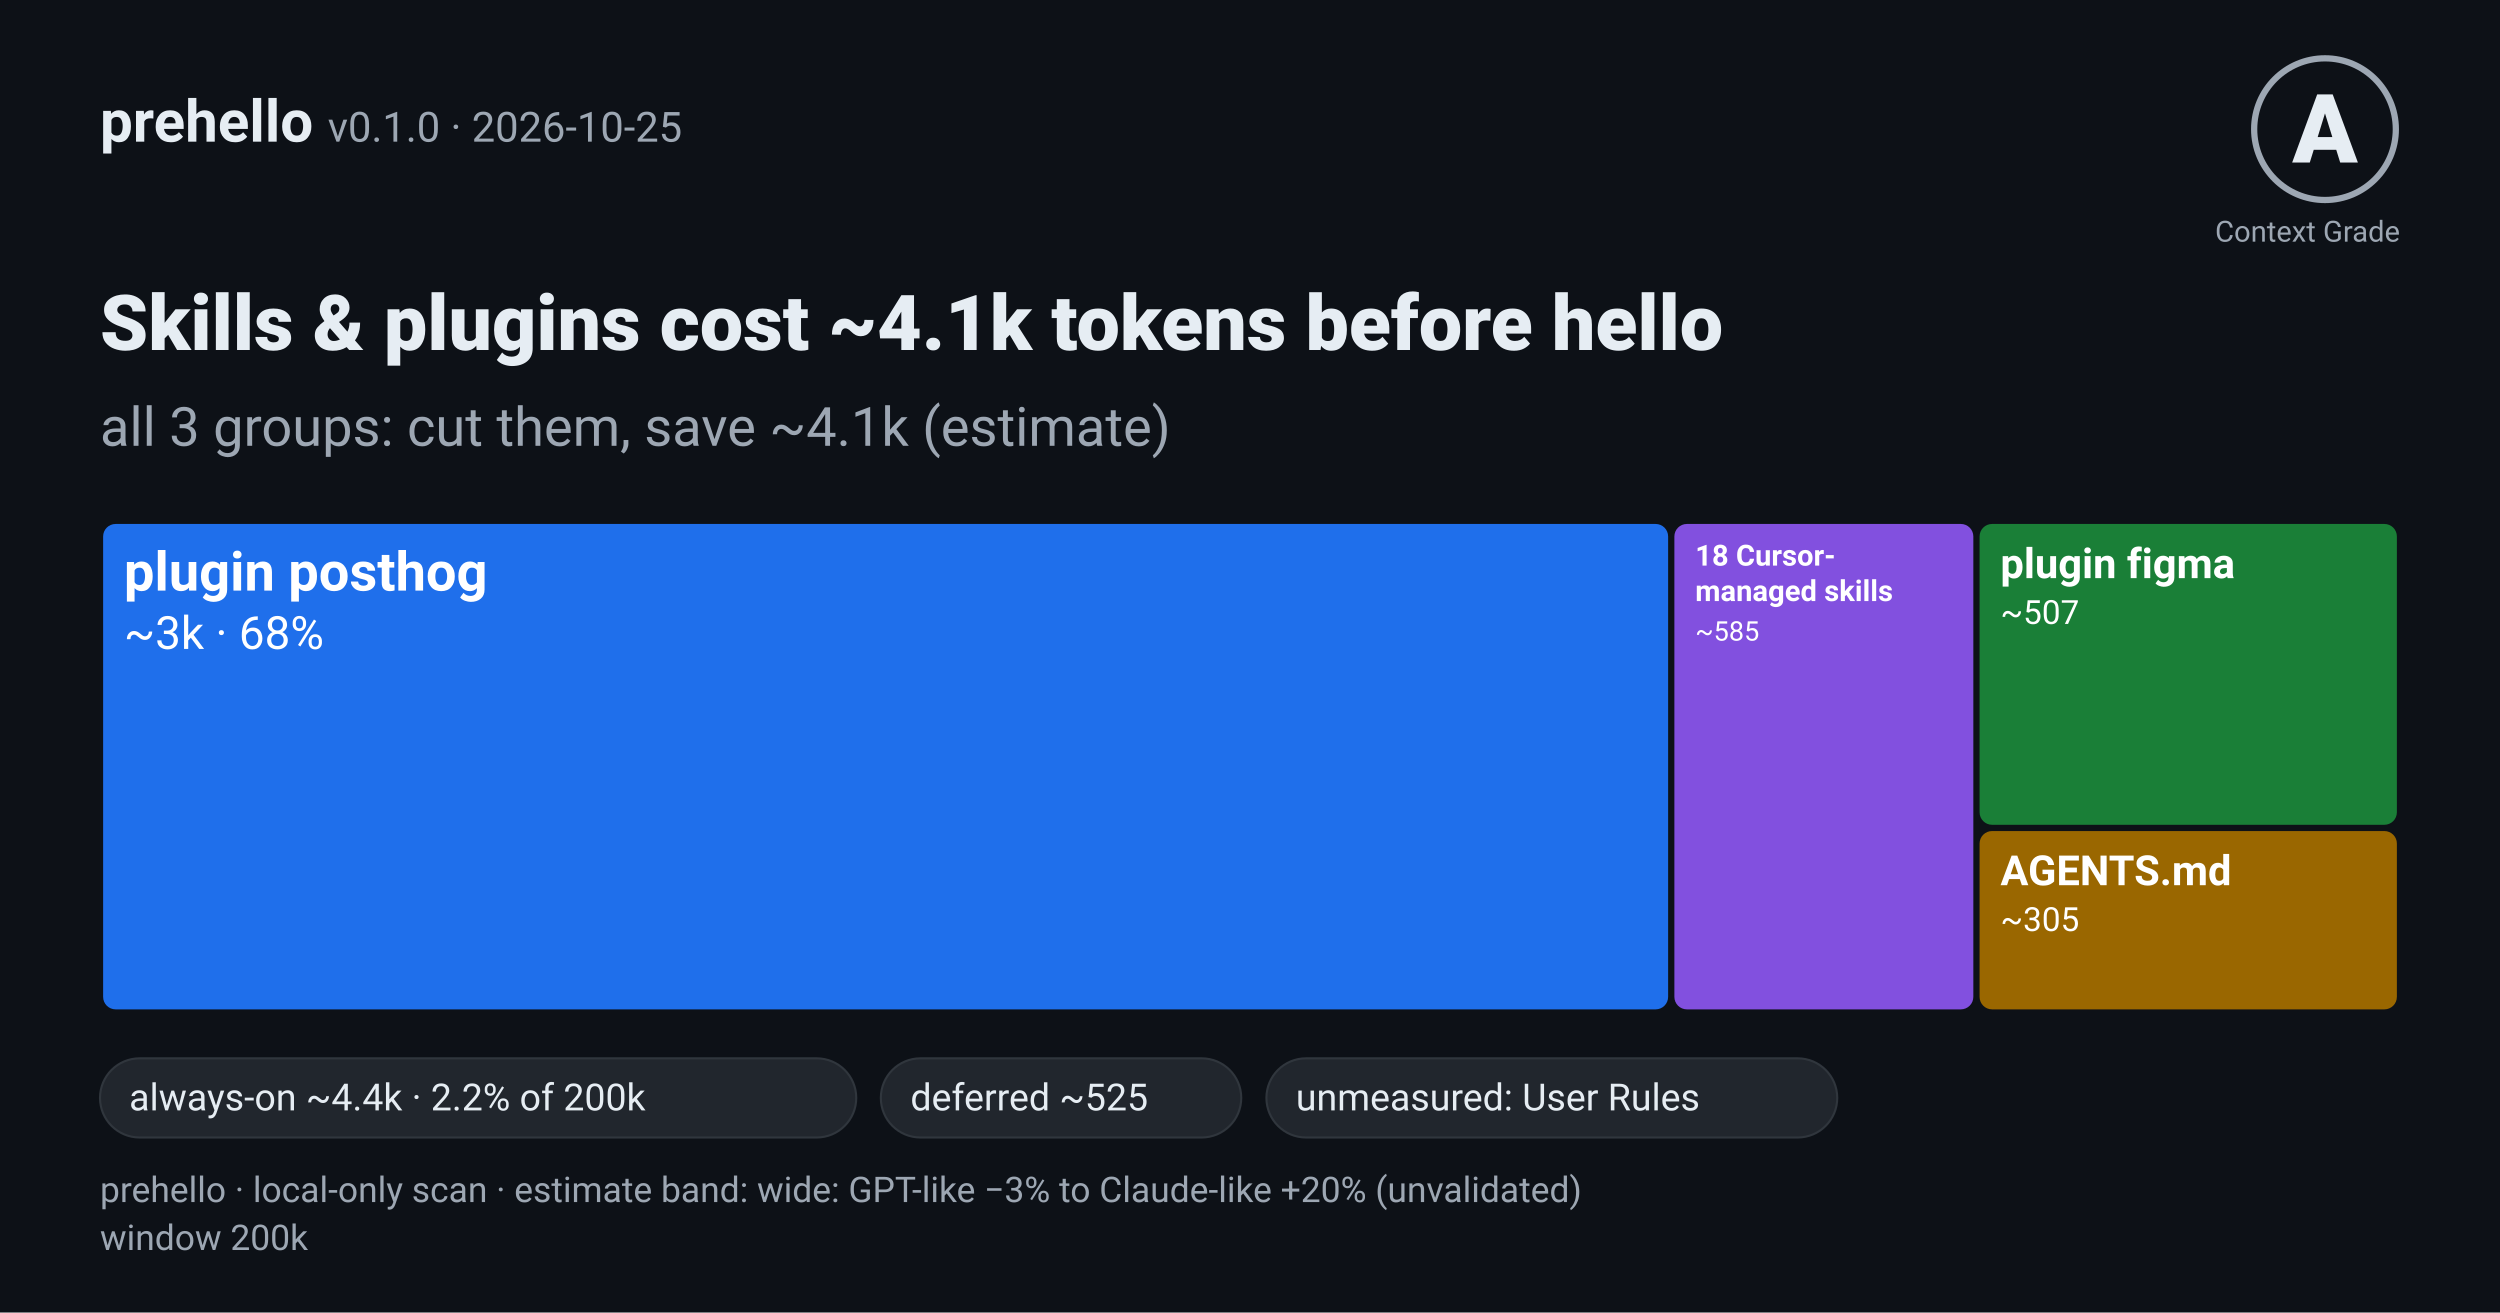
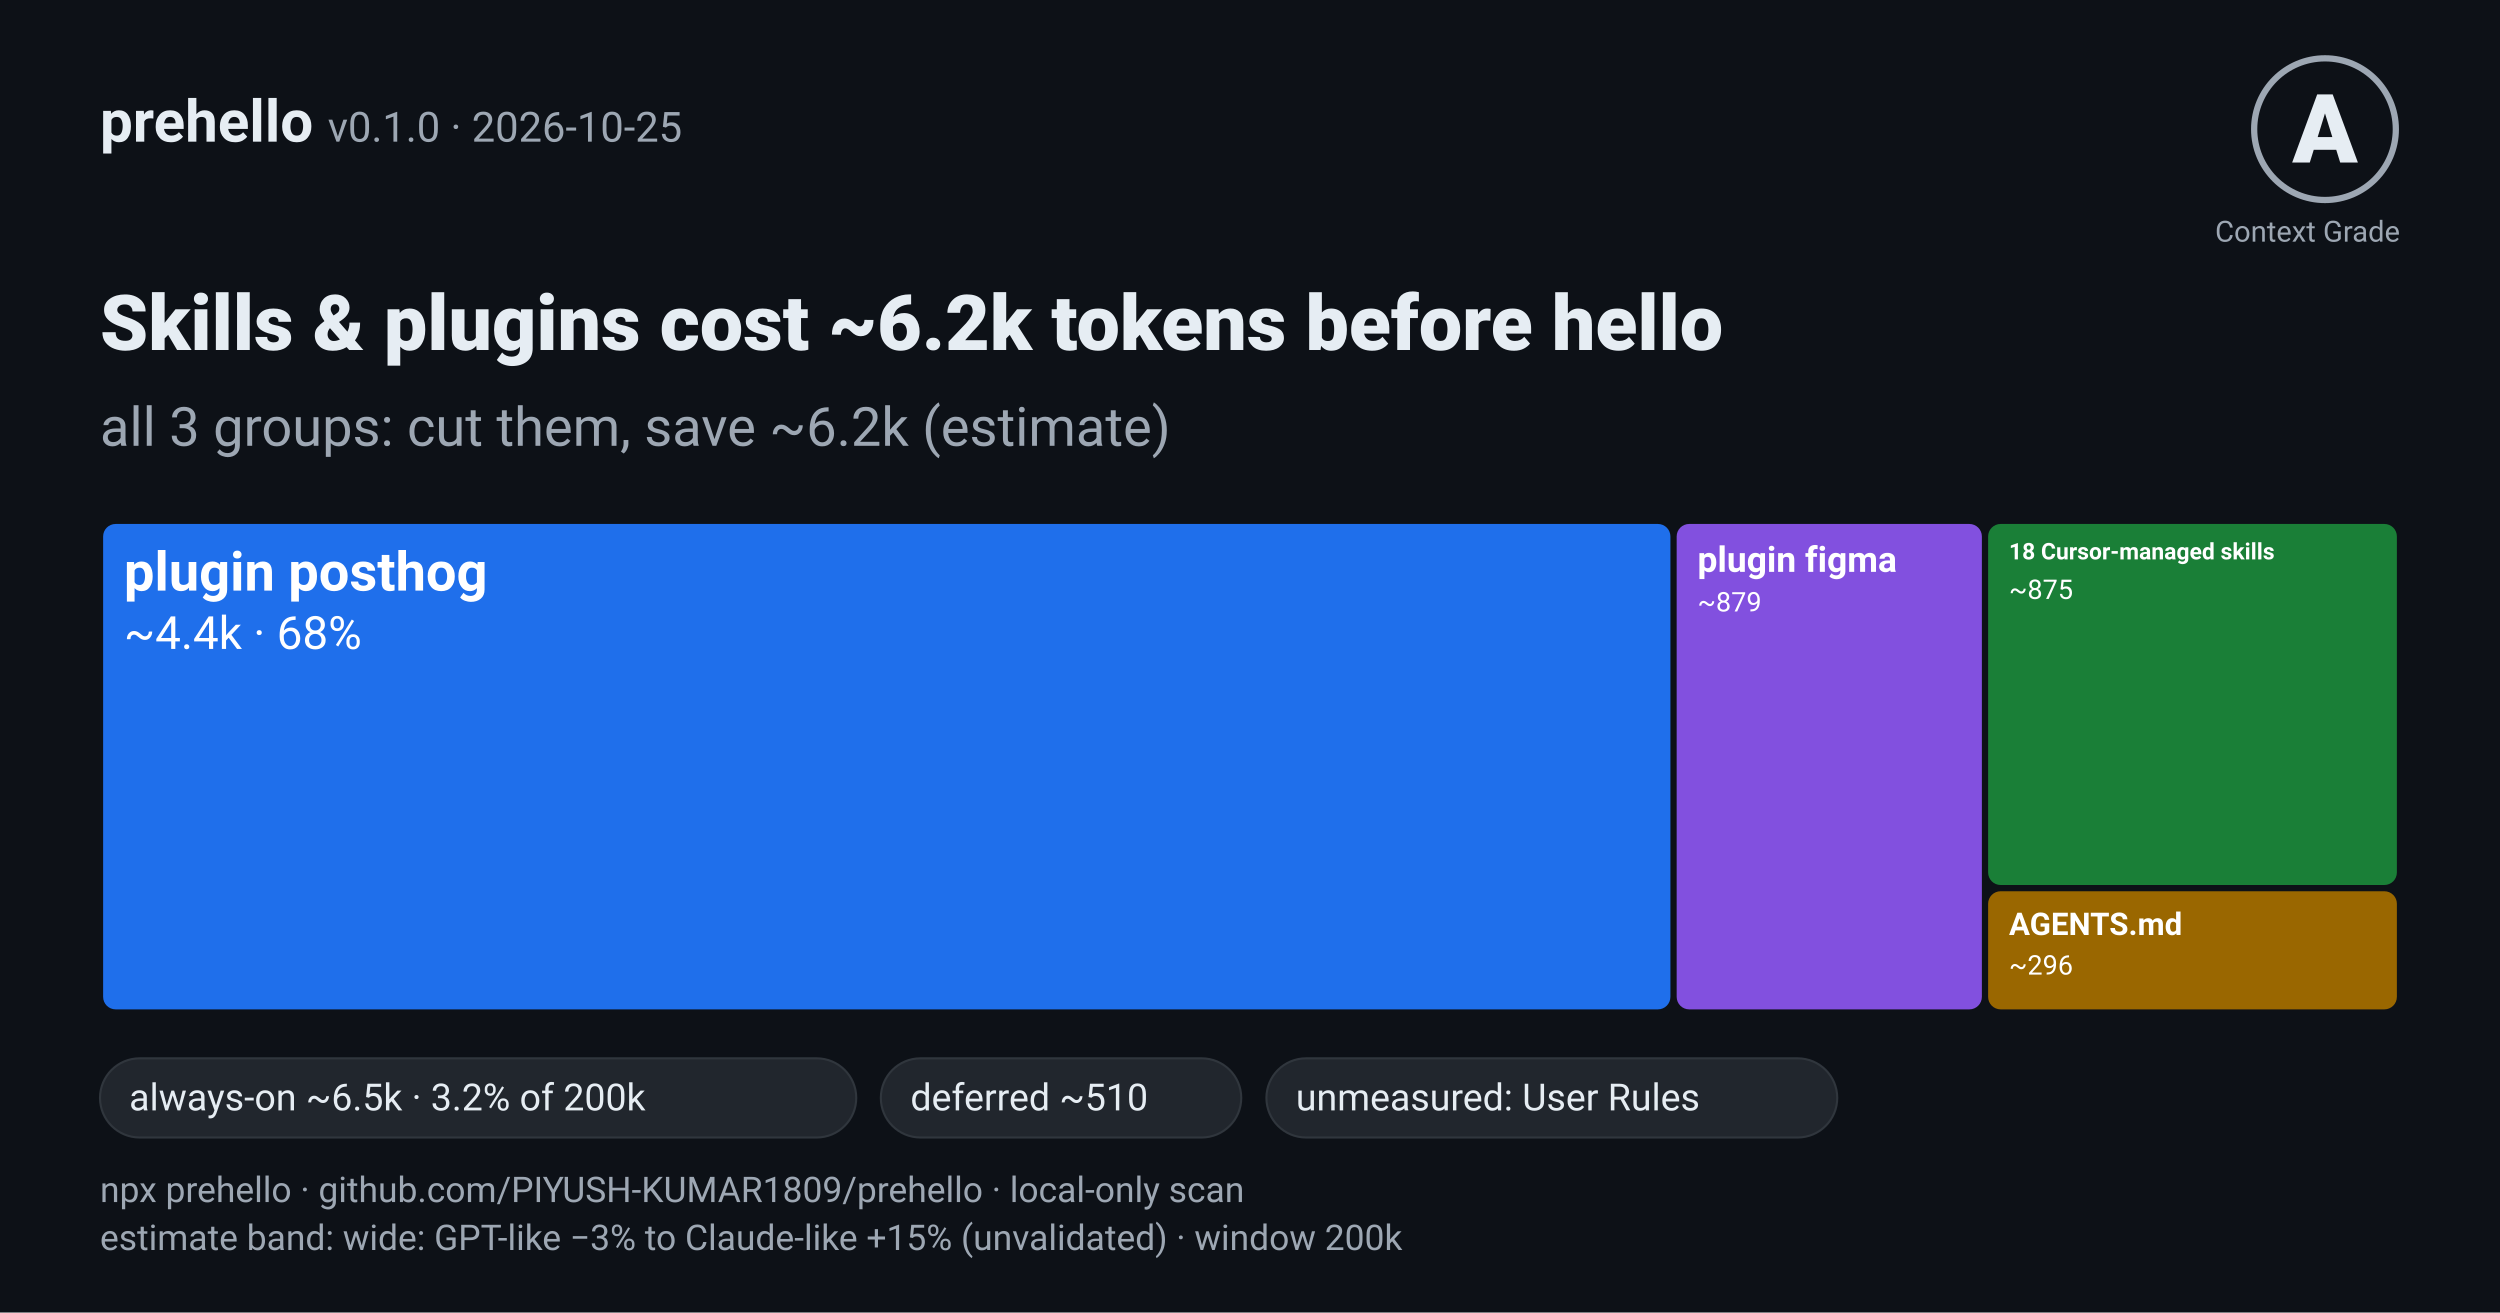
<svg xmlns="http://www.w3.org/2000/svg" width="1200" height="630" viewBox="0 0 1200 630" role="img" aria-labelledby="t d">
  <rect width="1200" height="630" fill="#0d1117" />
  <text x="48" y="68" font-family="system-ui, -apple-system, 'Segoe UI', Roboto, 'Helvetica Neue', Arial, 'Liberation Sans', 'DejaVu Sans', sans-serif" font-size="28" font-weight="700" fill="#e6edf3">prehello <tspan font-weight="400" fill="#9da7b3" font-size="20">v0.1.0 · 2026-10-25</tspan>
  </text>
  <circle cx="1116" cy="62" r="34" fill="none" stroke="#9da7b3" stroke-width="3" />
  <text x="1116" y="78" text-anchor="middle" font-family="system-ui, -apple-system, 'Segoe UI', Roboto, 'Helvetica Neue', Arial, 'Liberation Sans', 'DejaVu Sans', sans-serif" font-size="46" font-weight="800" fill="#e6edf3">A</text>
  <text x="1152" y="116" text-anchor="end" font-family="system-ui, -apple-system, 'Segoe UI', Roboto, 'Helvetica Neue', Arial, 'Liberation Sans', 'DejaVu Sans', sans-serif" font-size="14" fill="#9da7b3">Context Grade</text>
-   <text x="48" y="168" font-family="system-ui, -apple-system, 'Segoe UI', Roboto, 'Helvetica Neue', Arial, 'Liberation Sans', 'DejaVu Sans', sans-serif" font-size="37" font-weight="800" fill="#e6edf3">Skills &amp; plugins cost ~4.1k tokens before hello</text>
-   <text x="48" y="214" font-family="system-ui, -apple-system, 'Segoe UI', Roboto, 'Helvetica Neue', Arial, 'Liberation Sans', 'DejaVu Sans', sans-serif" font-size="26" fill="#9da7b3">all 3 groups: cut them, save ~4.1k (estimate)</text>
-   <rect x="49.5" y="251.5" width="751.2" height="233.0" rx="6" fill="#1f6feb" />
+   <text x="48" y="168" font-family="system-ui, -apple-system, 'Segoe UI', Roboto, 'Helvetica Neue', Arial, 'Liberation Sans', 'DejaVu Sans', sans-serif" font-size="37" font-weight="800" fill="#e6edf3">Skills &amp; plugins cost ~6.2k tokens before hello</text>
+   <text x="48" y="214" font-family="system-ui, -apple-system, 'Segoe UI', Roboto, 'Helvetica Neue', Arial, 'Liberation Sans', 'DejaVu Sans', sans-serif" font-size="26" fill="#9da7b3">all 3 groups: cut them, save ~6.2k (estimate)</text>
+   <rect x="49.5" y="251.5" width="752.3" height="233.0" rx="6" fill="#1f6feb" />
  <text x="59.5" y="283.5" font-family="system-ui, -apple-system, 'Segoe UI', Roboto, 'Helvetica Neue', Arial, 'Liberation Sans', 'DejaVu Sans', sans-serif" font-size="26" font-weight="600" fill="#ffffff">plugin posthog</text>
-   <text x="59.5" y="311.5" font-family="system-ui, -apple-system, 'Segoe UI', Roboto, 'Helvetica Neue', Arial, 'Liberation Sans', 'DejaVu Sans', sans-serif" font-size="22" fill="#ffffff">~3k · 68%</text>
-   <rect x="803.7" y="251.5" width="143.5" height="233.0" rx="6" fill="#8250df" />
-   <text x="813.7" y="271.5" font-family="system-ui, -apple-system, 'Segoe UI', Roboto, 'Helvetica Neue', Arial, 'Liberation Sans', 'DejaVu Sans', sans-serif" font-size="14" font-weight="600" fill="#ffffff">18 Cursor-</text>
-   <text x="813.7" y="288.5" font-family="system-ui, -apple-system, 'Segoe UI', Roboto, 'Helvetica Neue', Arial, 'Liberation Sans', 'DejaVu Sans', sans-serif" font-size="14" font-weight="600" fill="#ffffff">managed skills</text>
-   <text x="813.7" y="307.5" font-family="system-ui, -apple-system, 'Segoe UI', Roboto, 'Helvetica Neue', Arial, 'Liberation Sans', 'DejaVu Sans', sans-serif" font-size="13" fill="#ffffff">~585</text>
-   <rect x="950.2" y="251.5" width="200.3" height="144.4" rx="6" fill="#1a7f37" />
-   <text x="960.2" y="277.5" font-family="system-ui, -apple-system, 'Segoe UI', Roboto, 'Helvetica Neue', Arial, 'Liberation Sans', 'DejaVu Sans', sans-serif" font-size="20" font-weight="600" fill="#ffffff">plugin figma</text>
-   <text x="960.2" y="299.5" font-family="system-ui, -apple-system, 'Segoe UI', Roboto, 'Helvetica Neue', Arial, 'Liberation Sans', 'DejaVu Sans', sans-serif" font-size="16" fill="#ffffff">~507</text>
-   <rect x="950.2" y="398.9" width="200.3" height="85.6" rx="6" fill="#9a6700" />
-   <text x="960.2" y="424.9" font-family="system-ui, -apple-system, 'Segoe UI', Roboto, 'Helvetica Neue', Arial, 'Liberation Sans', 'DejaVu Sans', sans-serif" font-size="20" font-weight="600" fill="#ffffff">AGENTS.md</text>
-   <text x="960.2" y="446.9" font-family="system-ui, -apple-system, 'Segoe UI', Roboto, 'Helvetica Neue', Arial, 'Liberation Sans', 'DejaVu Sans', sans-serif" font-size="16" fill="#ffffff">~305</text>
+   <text x="59.5" y="311.5" font-family="system-ui, -apple-system, 'Segoe UI', Roboto, 'Helvetica Neue', Arial, 'Liberation Sans', 'DejaVu Sans', sans-serif" font-size="22" fill="#ffffff">~4.4k · 68%</text>
+   <rect x="804.8" y="251.5" width="146.5" height="233.0" rx="6" fill="#8250df" />
+   <text x="814.8" y="274.5" font-family="system-ui, -apple-system, 'Segoe UI', Roboto, 'Helvetica Neue', Arial, 'Liberation Sans', 'DejaVu Sans', sans-serif" font-size="17" font-weight="600" fill="#ffffff">plugin figma</text>
+   <text x="814.8" y="293.5" font-family="system-ui, -apple-system, 'Segoe UI', Roboto, 'Helvetica Neue', Arial, 'Liberation Sans', 'DejaVu Sans', sans-serif" font-size="13" fill="#ffffff">~879</text>
+   <rect x="954.3" y="251.5" width="196.2" height="173.3" rx="6" fill="#1a7f37" />
+   <text x="964.3" y="268.5" font-family="system-ui, -apple-system, 'Segoe UI', Roboto, 'Helvetica Neue', Arial, 'Liberation Sans', 'DejaVu Sans', sans-serif" font-size="11" font-weight="600" fill="#ffffff">18 Cursor-managed skills</text>
+   <text x="964.3" y="287.5" font-family="system-ui, -apple-system, 'Segoe UI', Roboto, 'Helvetica Neue', Arial, 'Liberation Sans', 'DejaVu Sans', sans-serif" font-size="13" fill="#ffffff">~875</text>
+   <rect x="954.3" y="427.8" width="196.2" height="56.7" rx="6" fill="#9a6700" />
+   <text x="964.3" y="448.8" font-family="system-ui, -apple-system, 'Segoe UI', Roboto, 'Helvetica Neue', Arial, 'Liberation Sans', 'DejaVu Sans', sans-serif" font-size="15" font-weight="600" fill="#ffffff">AGENTS.md</text>
+   <text x="964.3" y="467.8" font-family="system-ui, -apple-system, 'Segoe UI', Roboto, 'Helvetica Neue', Arial, 'Liberation Sans', 'DejaVu Sans', sans-serif" font-size="13" fill="#ffffff">~296</text>
  <rect x="48" y="508" width="363" height="38" rx="19" fill="#21262d" stroke="#30363d" />
-   <text x="62" y="533" font-family="system-ui, -apple-system, 'Segoe UI', Roboto, 'Helvetica Neue', Arial, 'Liberation Sans', 'DejaVu Sans', sans-serif" font-size="18" fill="#e6edf3">always-on ~4.4k · 2.2% of 200k</text>
+   <text x="62" y="533" font-family="system-ui, -apple-system, 'Segoe UI', Roboto, 'Helvetica Neue', Arial, 'Liberation Sans', 'DejaVu Sans', sans-serif" font-size="18" fill="#e6edf3">always-on ~6.5k · 3.2% of 200k</text>
  <rect x="422.8" y="508" width="173" height="38" rx="19" fill="#21262d" stroke="#30363d" />
-   <text x="437" y="533" font-family="system-ui, -apple-system, 'Segoe UI', Roboto, 'Helvetica Neue', Arial, 'Liberation Sans', 'DejaVu Sans', sans-serif" font-size="18" fill="#e6edf3">deferred ~525</text>
+   <text x="437" y="533" font-family="system-ui, -apple-system, 'Segoe UI', Roboto, 'Helvetica Neue', Arial, 'Liberation Sans', 'DejaVu Sans', sans-serif" font-size="18" fill="#e6edf3">deferred ~510</text>
  <rect x="607.88" y="508" width="274" height="38" rx="19" fill="#21262d" stroke="#30363d" />
  <text x="622" y="533" font-family="system-ui, -apple-system, 'Segoe UI', Roboto, 'Helvetica Neue', Arial, 'Liberation Sans', 'DejaVu Sans', sans-serif" font-size="18" fill="#e6edf3">unmeasured: User Rules</text>
-   <text x="48" y="577" font-family="system-ui, -apple-system, 'Segoe UI', Roboto, 'Helvetica Neue', Arial, 'Liberation Sans', 'DejaVu Sans', sans-serif" font-size="17" fill="#9da7b3">prehello · local-only scan · estimate band: wide: GPT-like −3% to Claude-like +20% (unvalidated)</text>
-   <text x="48" y="600" font-family="system-ui, -apple-system, 'Segoe UI', Roboto, 'Helvetica Neue', Arial, 'Liberation Sans', 'DejaVu Sans', sans-serif" font-size="17" fill="#9da7b3">window 200k</text>
+   <text x="48" y="577" font-family="system-ui, -apple-system, 'Segoe UI', Roboto, 'Helvetica Neue', Arial, 'Liberation Sans', 'DejaVu Sans', sans-serif" font-size="17" fill="#9da7b3">npx prehello · github.com/PIYUSH-KUMAR1809/prehello · local-only scan</text>
+   <text x="48" y="600" font-family="system-ui, -apple-system, 'Segoe UI', Roboto, 'Helvetica Neue', Arial, 'Liberation Sans', 'DejaVu Sans', sans-serif" font-size="17" fill="#9da7b3">estimate band: wide: GPT-like −3% to Claude-like +15% (unvalidated) · window 200k</text>
</svg>
